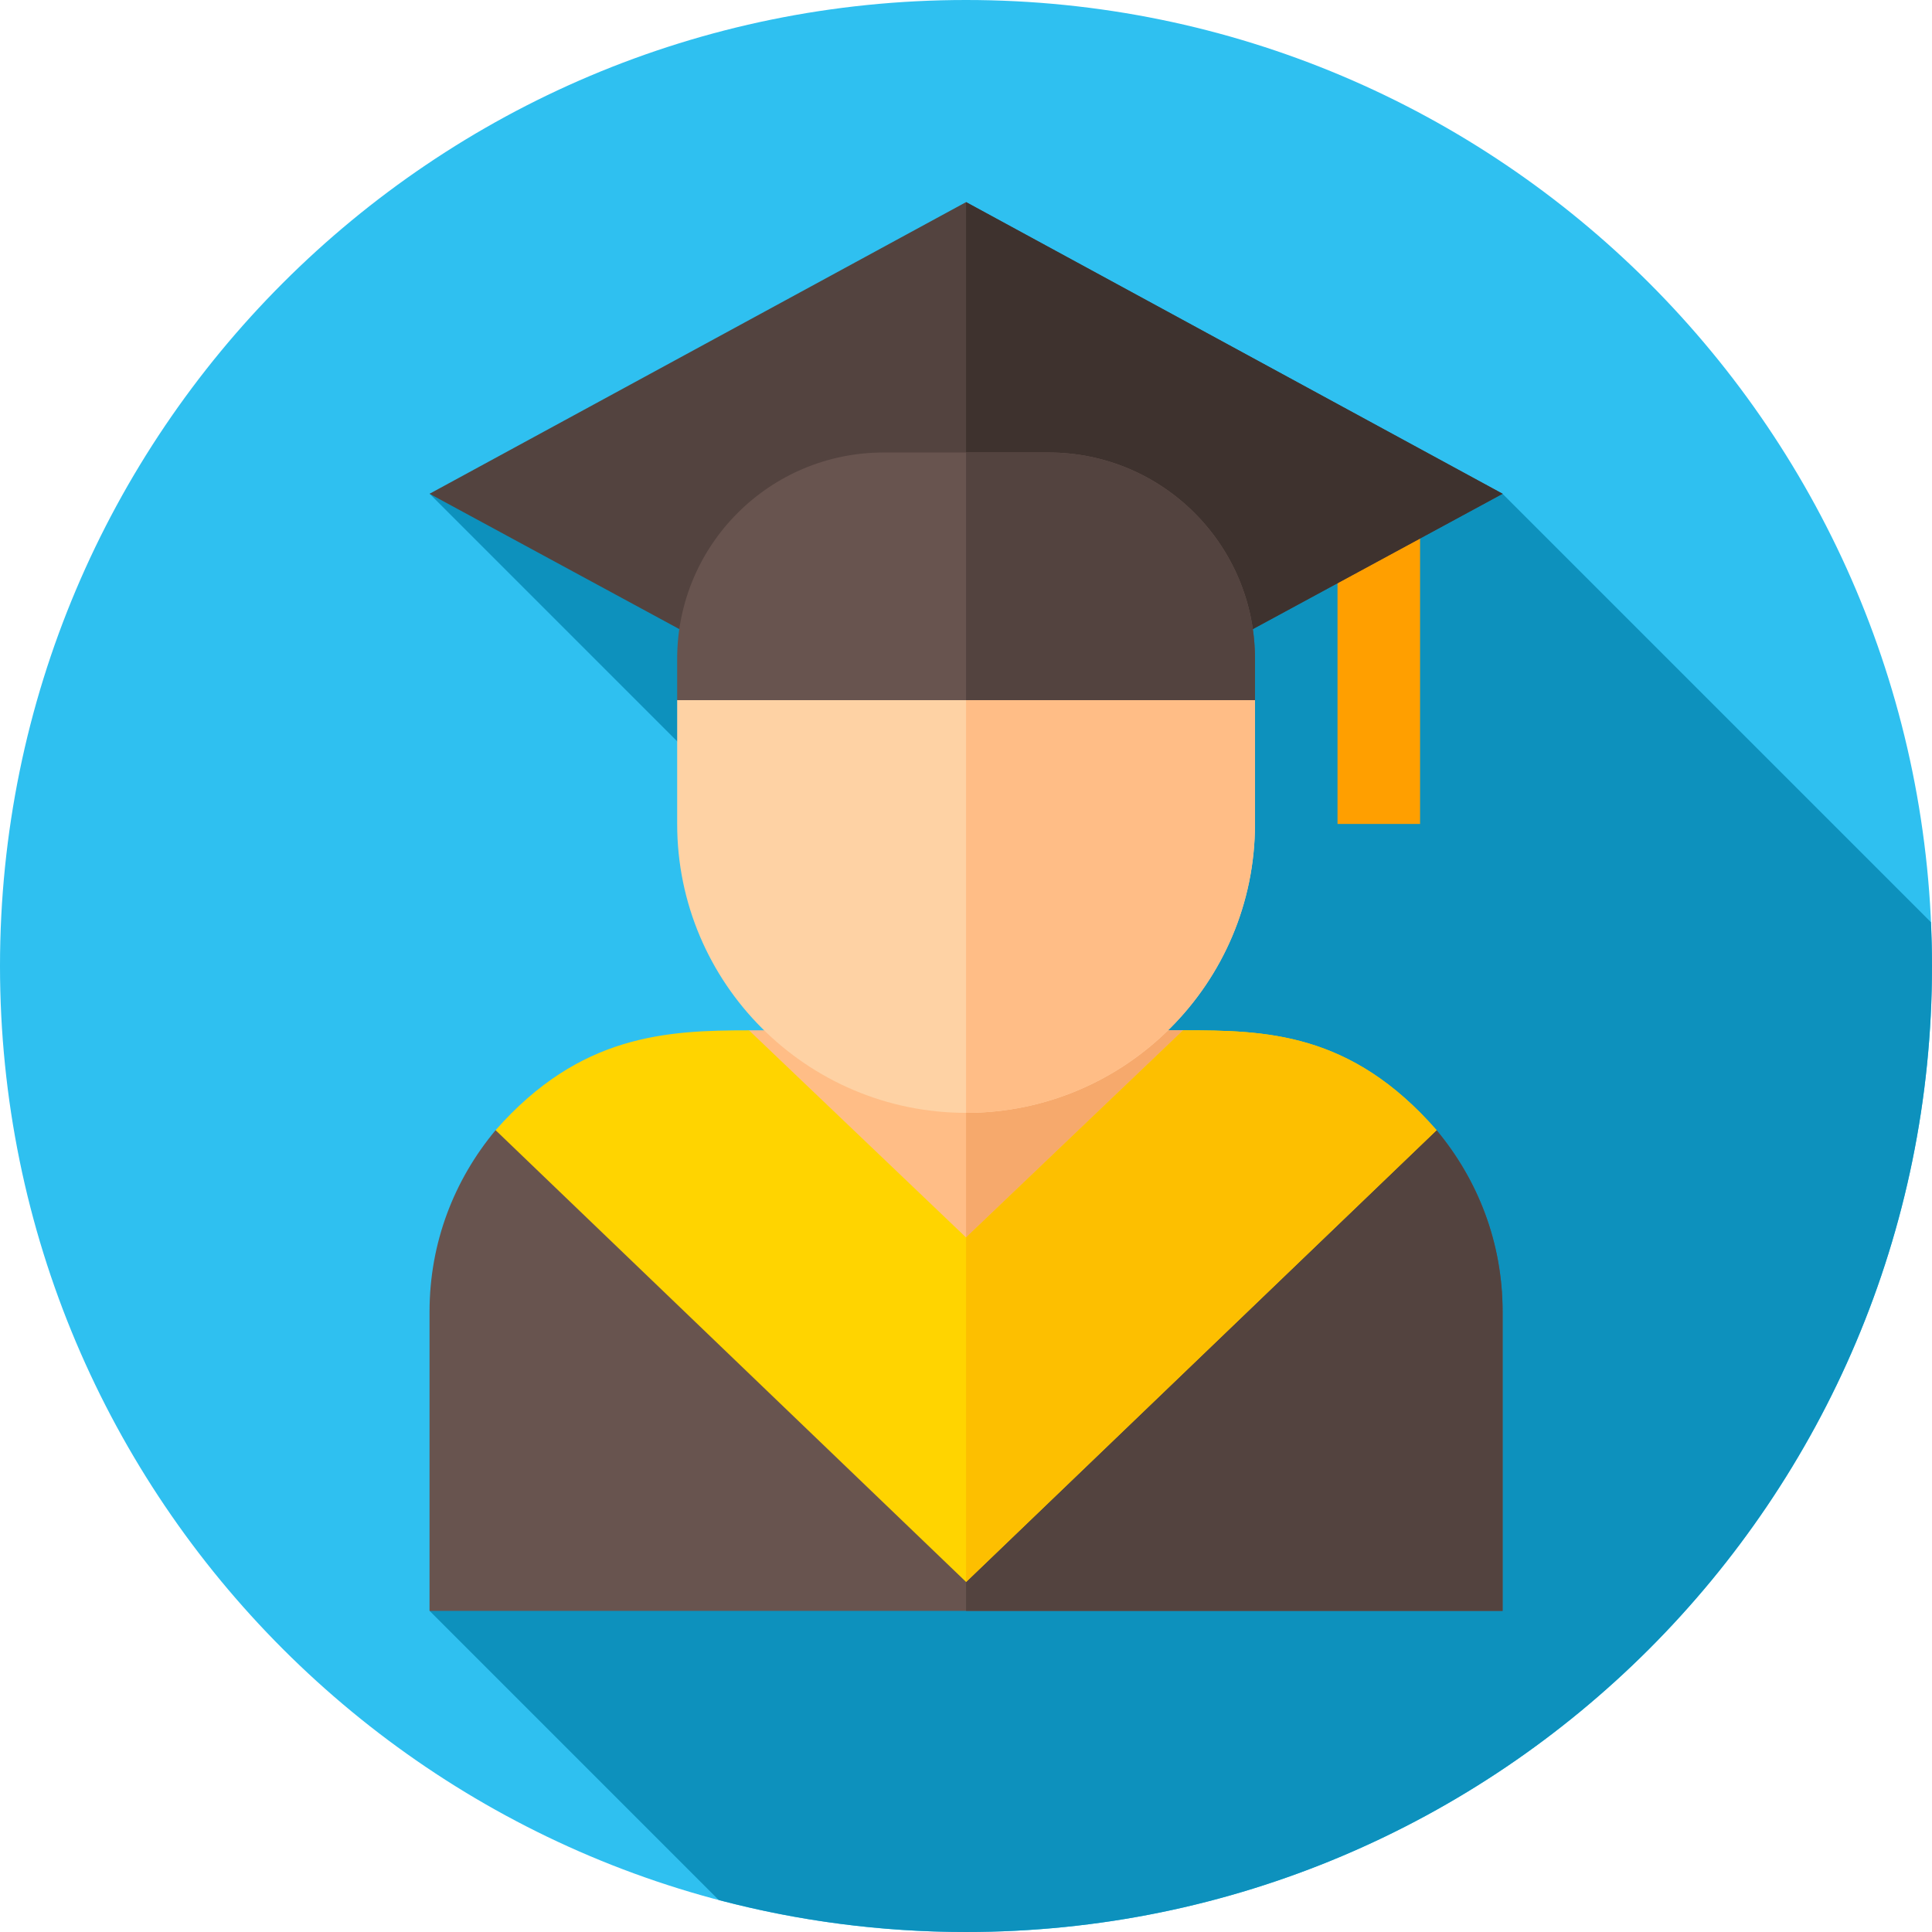
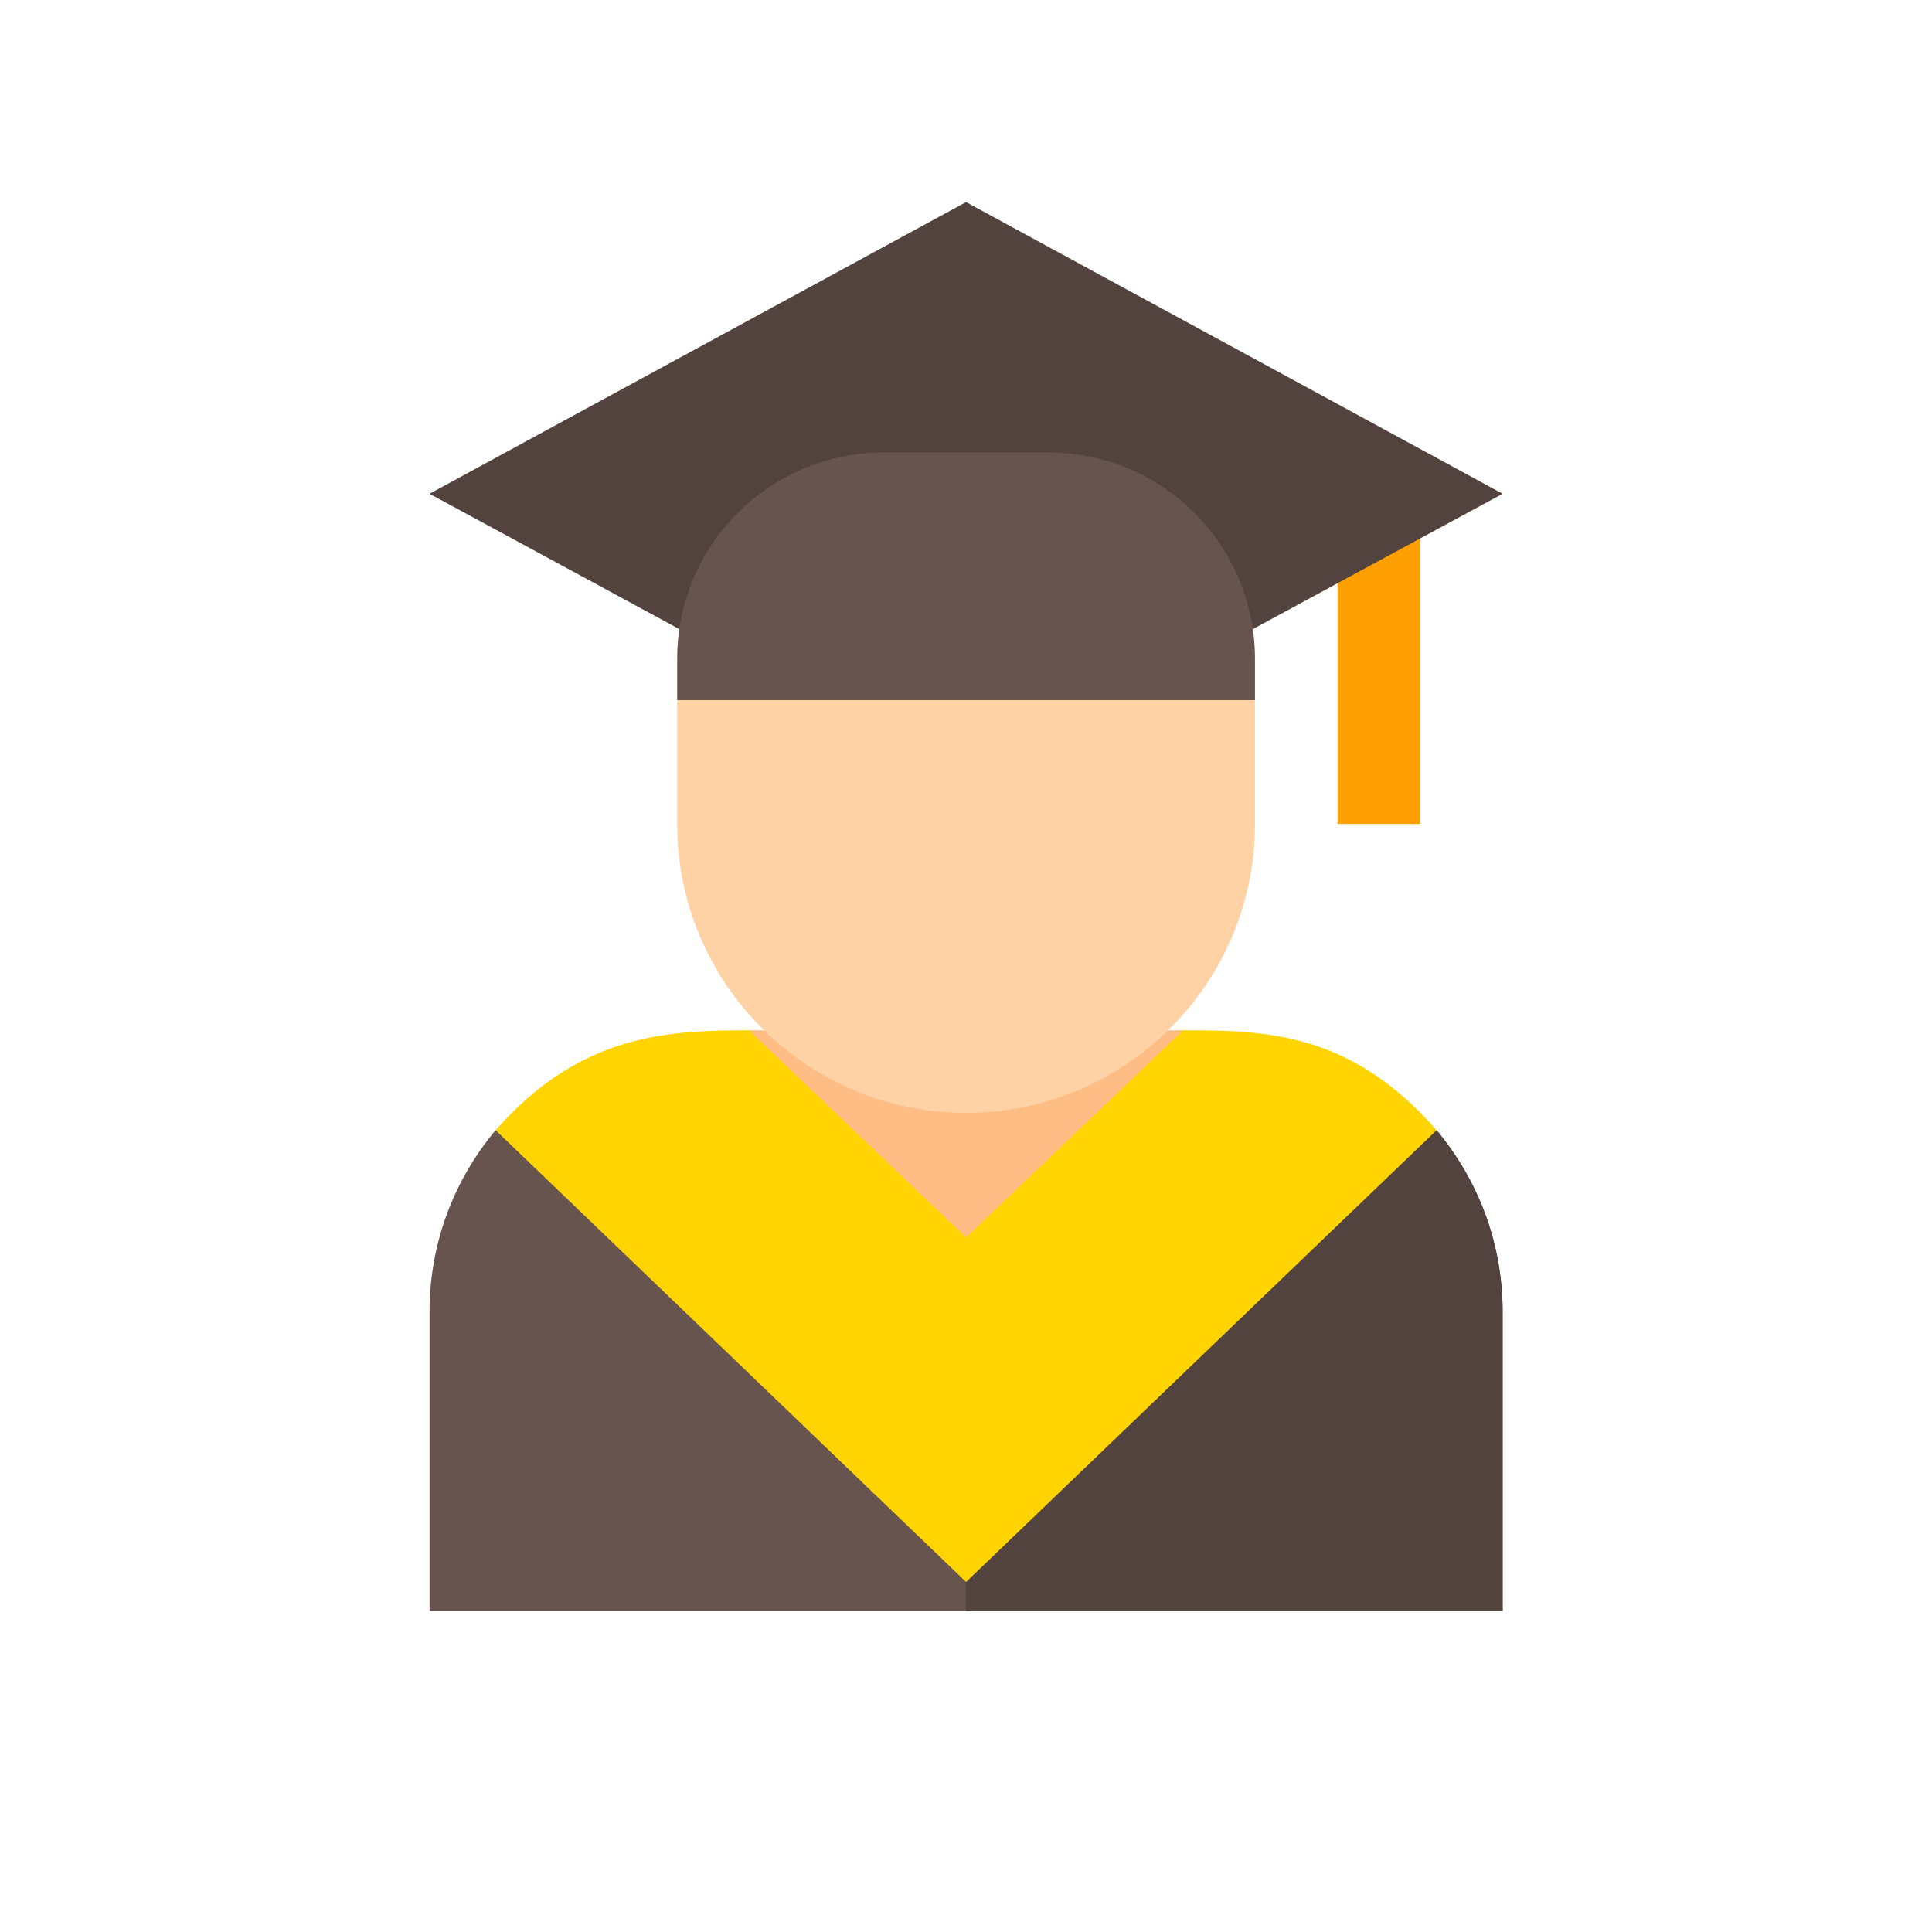
- <svg xmlns="http://www.w3.org/2000/svg" height="512pt" viewBox="0 0 512 512" width="512pt">
-   <path d="m512 256c0 141.387-114.613 256-256 256s-256-114.613-256-256 114.613-256 256-256 256 114.613 256 256zm0 0" fill="#2fc0f0" />
-   <path d="m512 256c0-3.887-.102-7.75-.273-11.594l-113.551-113.551-135.906-4.875-83.25-7.75-65.129 12.66 147.98 147.98-148.023 148.027 76.621 76.621c20.918 5.523 42.879 8.48 65.531 8.48 141.387 0 256-114.613 256-256zm0 0" fill="#0d91bd" />
+ <svg xmlns="http://www.w3.org/2000/svg" height="512pt" width="512pt" viewBox="0 0 512 512">
  <path d="m337.832 310.887-81.812 66.133-73.719-73.57 15.094 1.094 1.094-31.5h115.062l14.656 40.246zm0 0" fill="#ffbd86" />
-   <path d="m337.832 310.887-81.812 66.133v-103.977h57.531l14.656 40.246zm0 0" fill="#f6a96c" />
  <path d="m332.582 185.543v32.812c0 42.219-34.344 76.562-76.562 76.562s-76.562-34.344-76.562-76.562v-32.812l31.938-21.875h79.625zm0 0" fill="#fed2a4" />
-   <path d="m332.582 185.543v32.812c0 42.219-34.344 76.562-76.562 76.562v-131.25h35zm0 0" fill="#ffbd86" />
  <path d="m354.457 136.184h21.875v82.172h-21.875zm0 0" fill="#ff9f00" />
  <path d="m256.02 53.562-142.188 77.293 75.906 41.125h132.566l75.906-41.125zm0 0" fill="#53433f" />
-   <path d="m322.305 171.98h-66.285v-118.418l142.188 77.293zm0 0" fill="#3e322e" />
  <path d="m277.895 119.918h-43.75c-30.188 0-54.688 24.5-54.688 54.688v10.938h153.125v-10.938c0-30.188-24.5-54.688-54.688-54.688zm0 0" fill="#68544f" />
-   <path d="m332.582 174.605v10.938h-76.562v-65.625h21.875c30.188 0 54.688 24.5 54.688 54.688zm0 0" fill="#53433f" />
  <path d="m398.207 347.637v79.258h-284.375v-79.258c0-18.375 6.562-35 17.5-48.125l50.969 3.938 73.719 73.57 81.812-66.133 42.875-11.375c10.938 13.125 17.5 29.75 17.5 48.125zm0 0" fill="#68544f" />
  <path d="m398.207 347.637v79.258h-142.188v-49.875l81.812-66.133 42.875-11.375c10.938 13.125 17.5 29.75 17.5 48.125zm0 0" fill="#53433f" />
  <path d="m313.551 273.043-57.531 54.906-57.531-54.906c-21.875 0-44.84 1.094-67.152 26.469l124.688 119.727 124.688-119.727c-22.754-26.035-45.285-26.469-67.16-26.469zm0 0" fill="#ffd400" />
-   <path d="m380.711 299.512-124.691 119.727v-91.289l57.531-54.906c21.875 0 44.406.434 67.16 26.469zm0 0" fill="#fdbf00" />
</svg>
